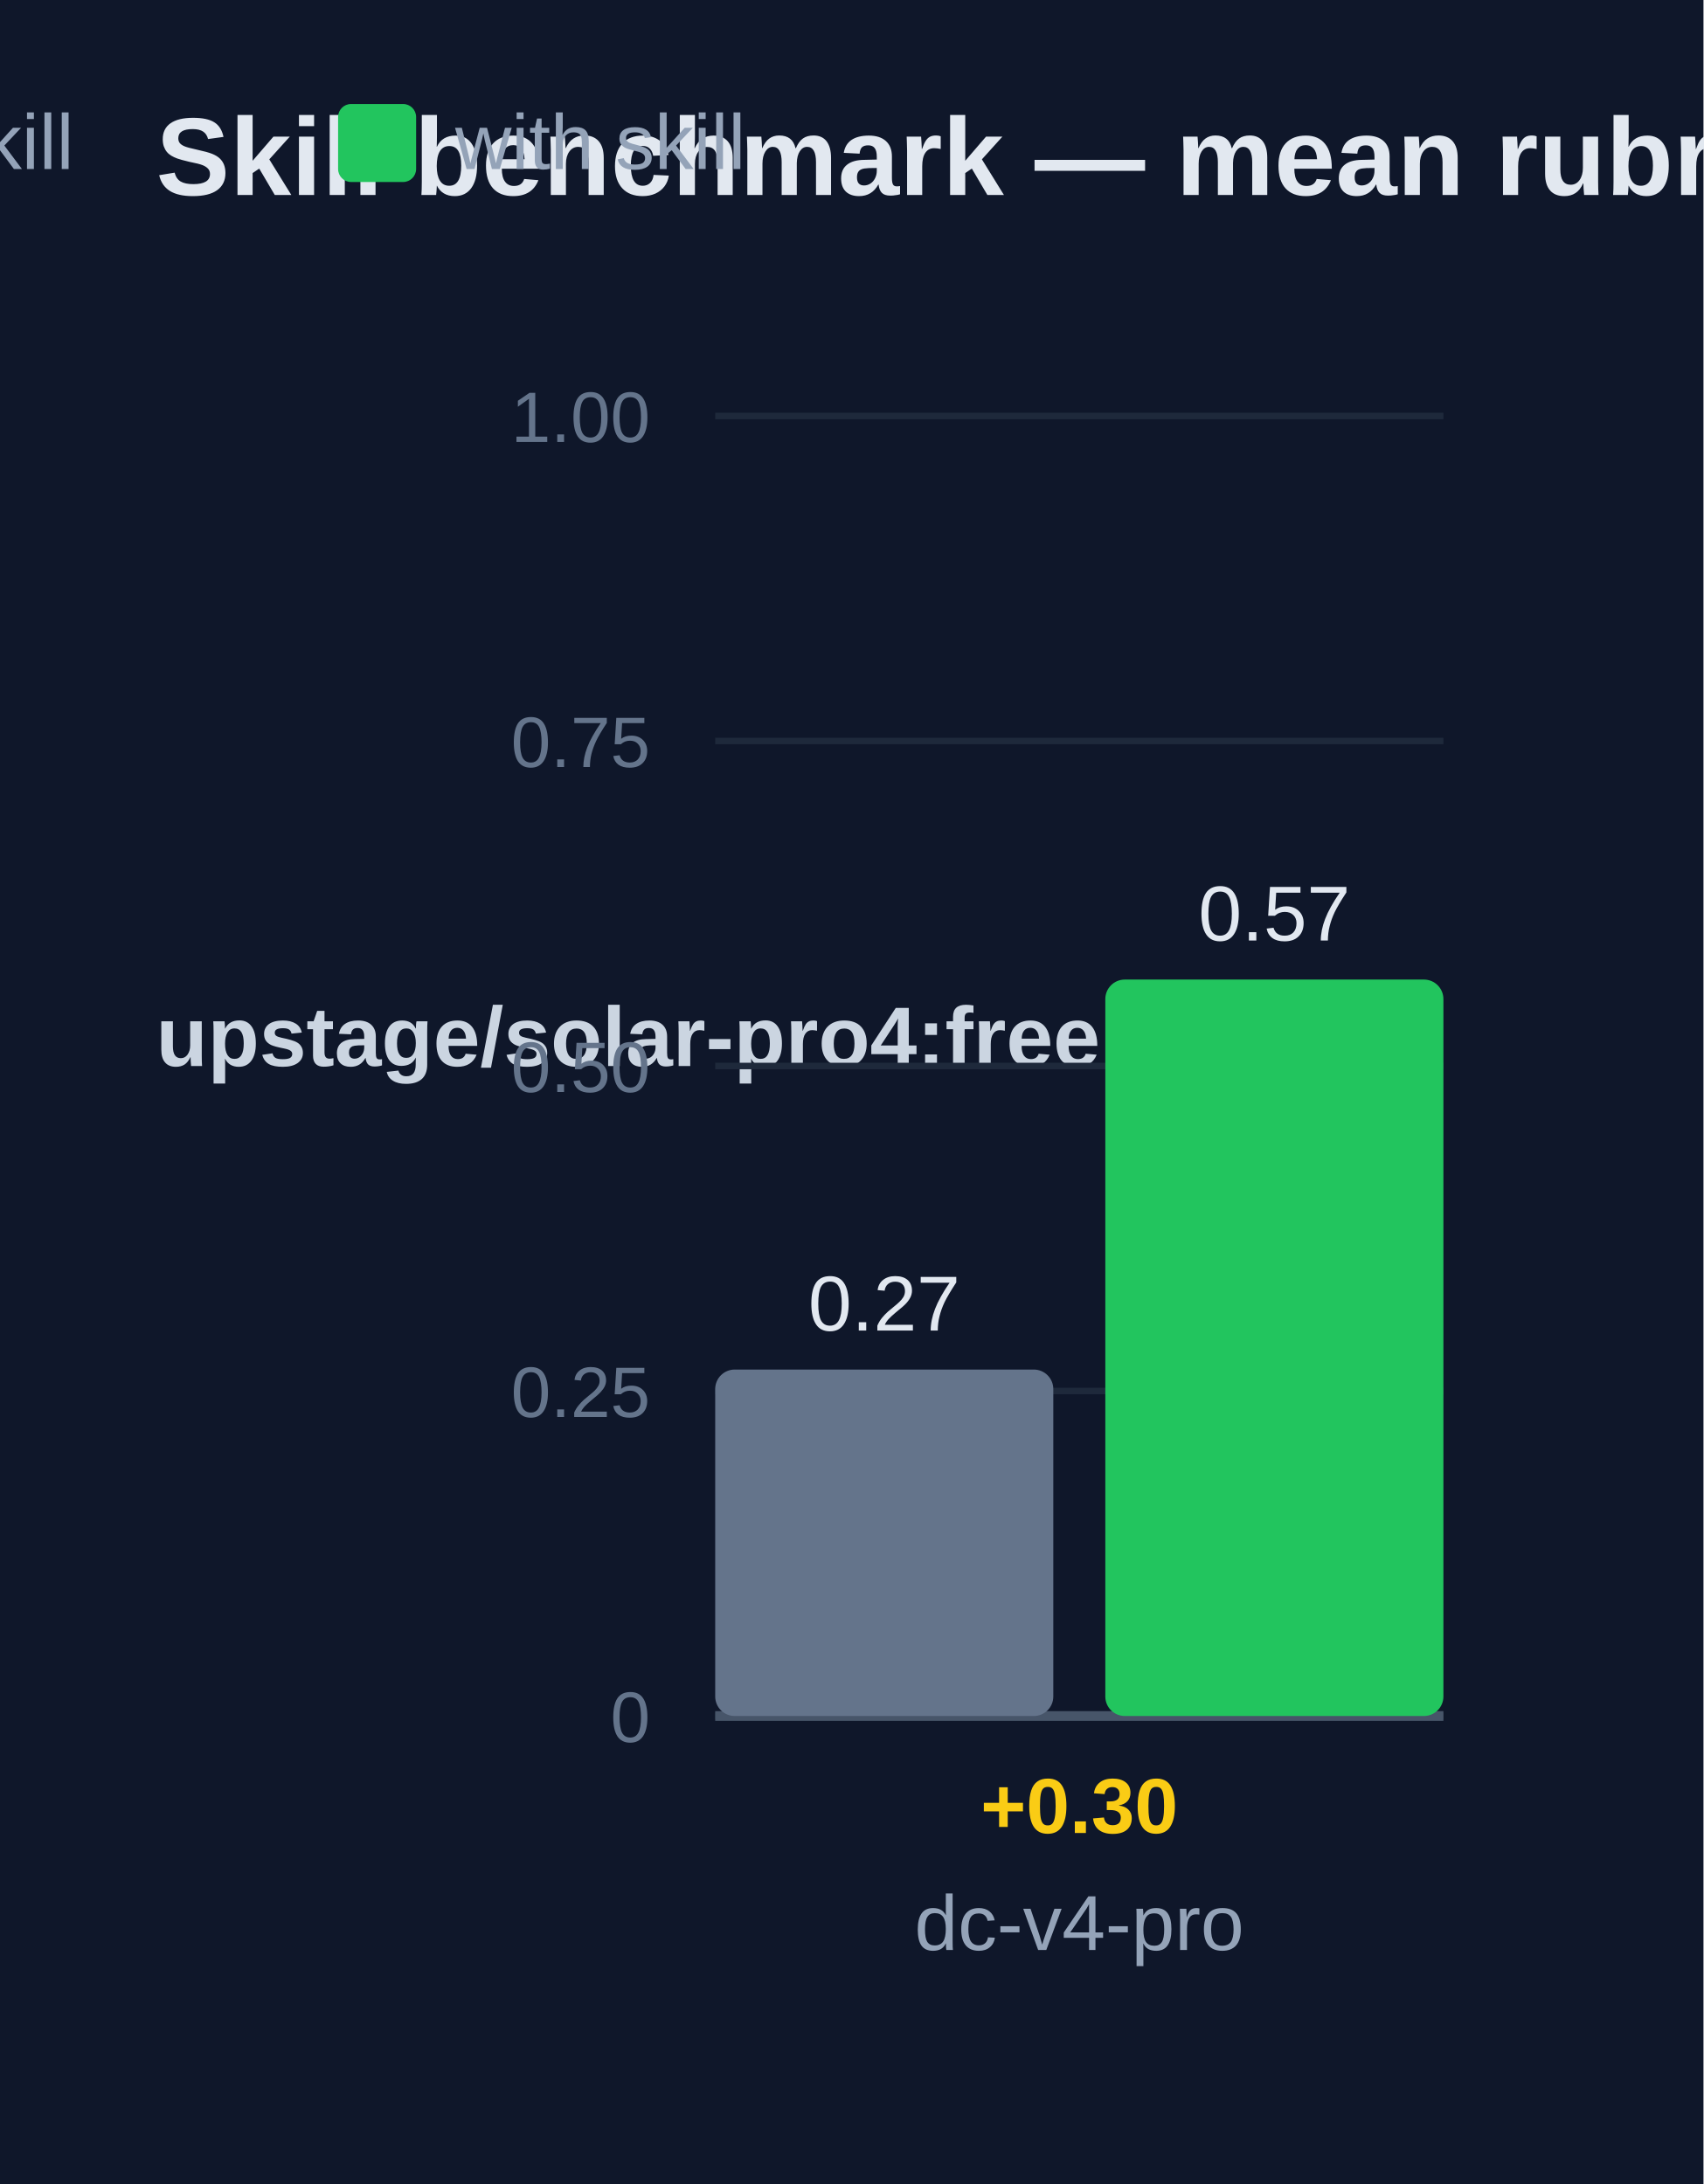
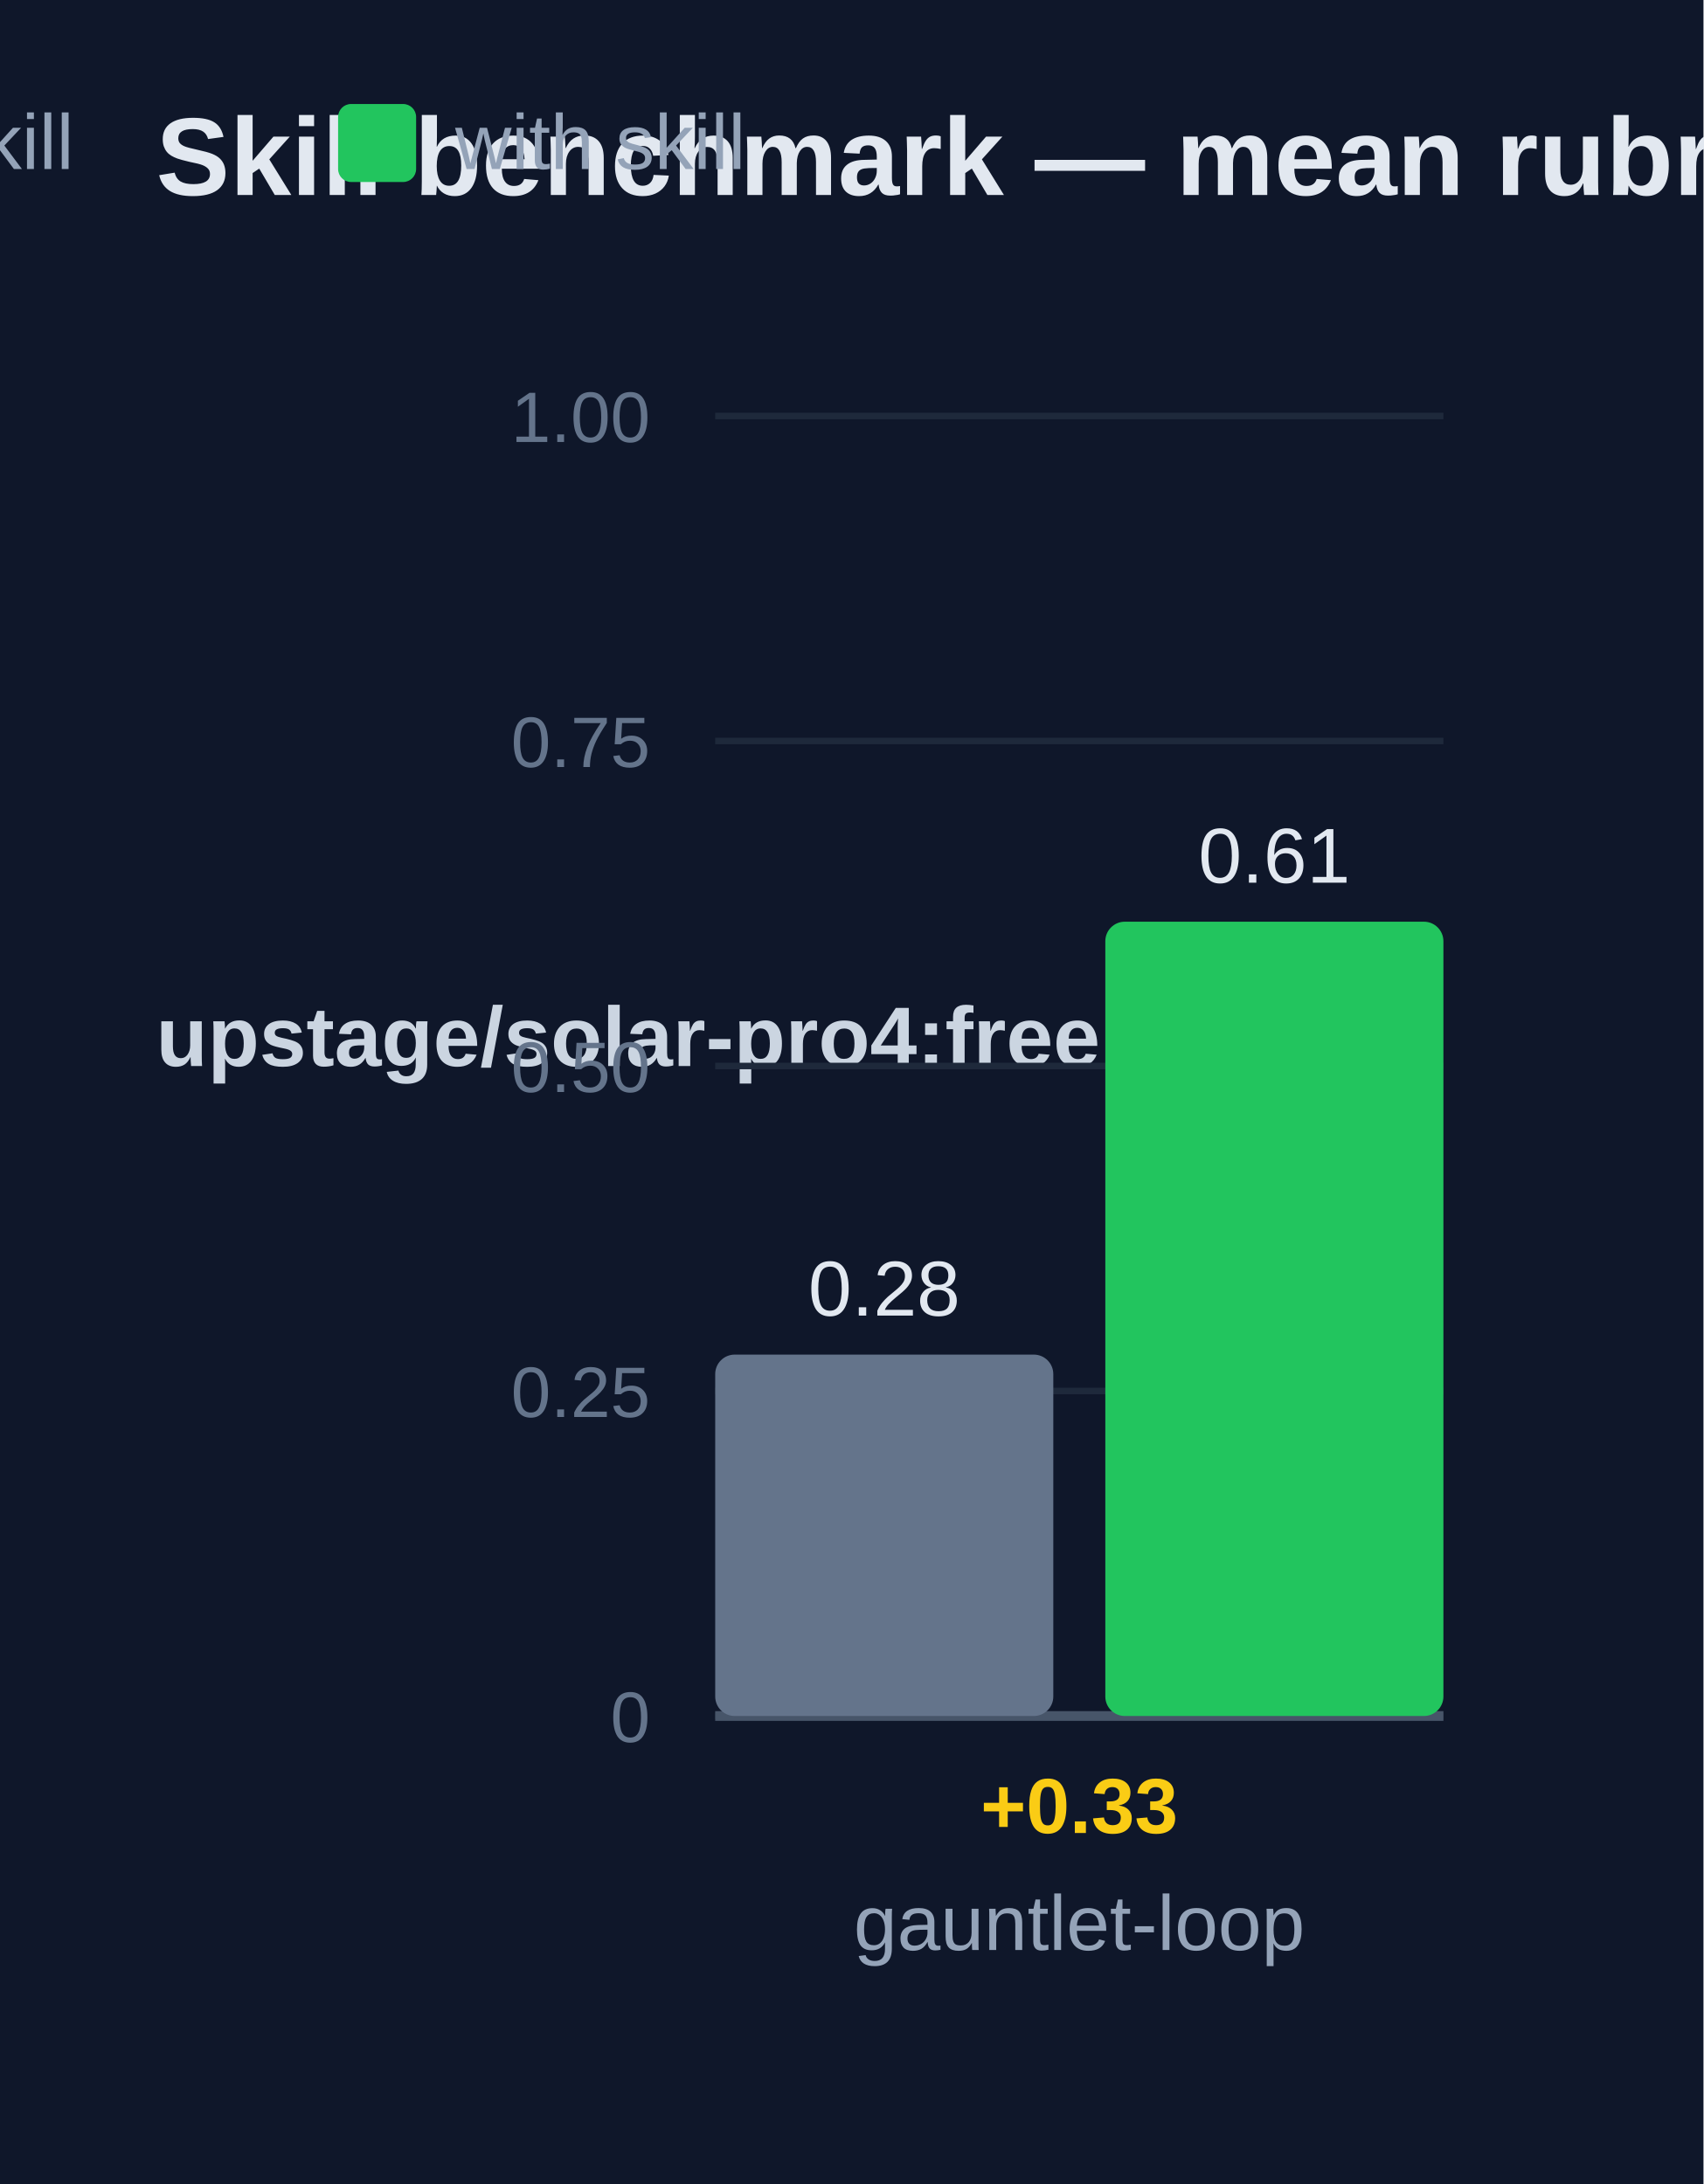
<svg xmlns="http://www.w3.org/2000/svg" width="262" height="336" font-family="Segoe UI, Arial, sans-serif">
  <rect width="100%" height="100%" fill="#0f172a" />
  <text x="24" y="30" fill="#e2e8f0" font-size="17" font-weight="bold">Skill benchmark — mean rubric score (n=3 reps)</text>
  <rect x="-68" y="16" width="12" height="12" rx="2" fill="#64748b" />
  <text x="-50" y="26" fill="#94a3b8" font-size="12">without skill</text>
  <rect x="52" y="16" width="12" height="12" rx="2" fill="#22c55e" />
  <text x="70" y="26" fill="#94a3b8" font-size="12">with skill</text>
  <text x="24" y="164" fill="#cbd5e1" font-size="13" font-weight="600">upstage/solar-pro4:free</text>
  <line x1="110" y1="264.0" x2="222" y2="264.0" stroke="#1e293b" stroke-width="1" />
  <text x="100" y="268.0" fill="#64748b" font-size="11" text-anchor="end">0</text>
  <line x1="110" y1="214.0" x2="222" y2="214.0" stroke="#1e293b" stroke-width="1" />
  <text x="100" y="218.0" fill="#64748b" font-size="11" text-anchor="end">0.25</text>
  <line x1="110" y1="164.0" x2="222" y2="164.0" stroke="#1e293b" stroke-width="1" />
  <text x="100" y="168.0" fill="#64748b" font-size="11" text-anchor="end">0.50</text>
  <line x1="110" y1="114.0" x2="222" y2="114.0" stroke="#1e293b" stroke-width="1" />
  <text x="100" y="118.0" fill="#64748b" font-size="11" text-anchor="end">0.75</text>
  <line x1="110" y1="64.0" x2="222" y2="64.0" stroke="#1e293b" stroke-width="1" />
  <text x="100" y="68.0" fill="#64748b" font-size="11" text-anchor="end">1.00</text>
  <line x1="110" y1="264" x2="222" y2="264" stroke="#475569" stroke-width="1.5" />
-   <rect x="110" y="210.7" width="52" height="53.3" rx="3" fill="#64748b" />
-   <text x="136.0" y="204.7" fill="#e2e8f0" font-size="12" text-anchor="middle">0.27</text>
-   <rect x="170" y="150.7" width="52" height="113.3" rx="3" fill="#22c55e" />
-   <text x="196.0" y="144.7" fill="#e2e8f0" font-size="12" text-anchor="middle">0.57</text>
-   <text x="166.0" y="282" fill="#facc15" font-size="12" font-weight="600" text-anchor="middle">+0.30</text>
-   <text x="166.0" y="300" fill="#94a3b8" font-size="12" text-anchor="middle">dc-v4-pro</text>
+   <rect x="110" y="208.4" width="52" height="55.6" rx="3" fill="#64748b" />
+   <text x="136.0" y="202.4" fill="#e2e8f0" font-size="12" text-anchor="middle">0.28</text>
+   <rect x="170" y="141.8" width="52" height="122.2" rx="3" fill="#22c55e" />
+   <text x="196.0" y="135.8" fill="#e2e8f0" font-size="12" text-anchor="middle">0.61</text>
+   <text x="166.0" y="282" fill="#facc15" font-size="12" font-weight="600" text-anchor="middle">+0.33</text>
+   <text x="166.0" y="300" fill="#94a3b8" font-size="12" text-anchor="middle">gauntlet-loop</text>
</svg>
